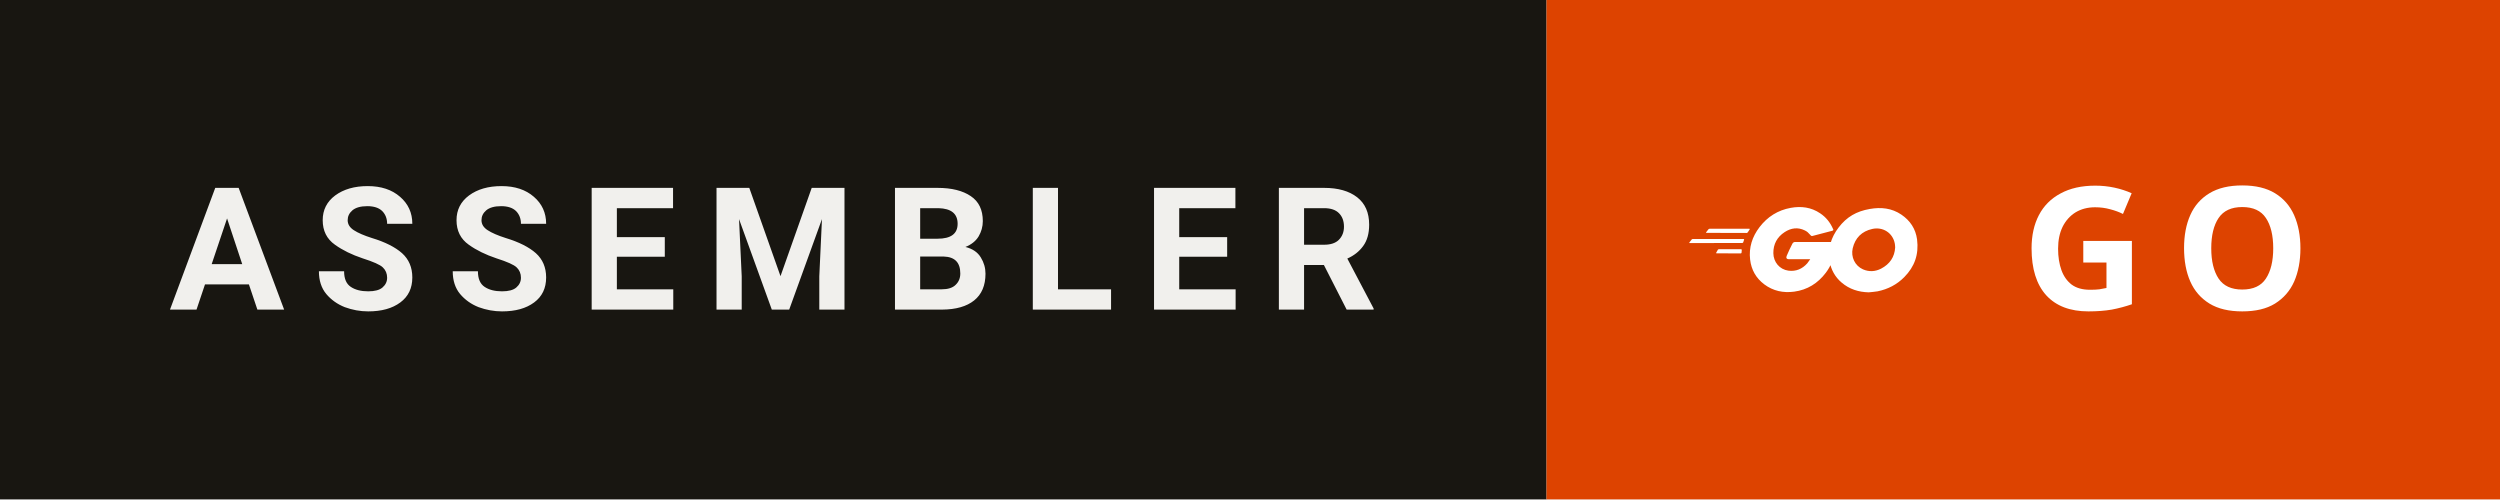
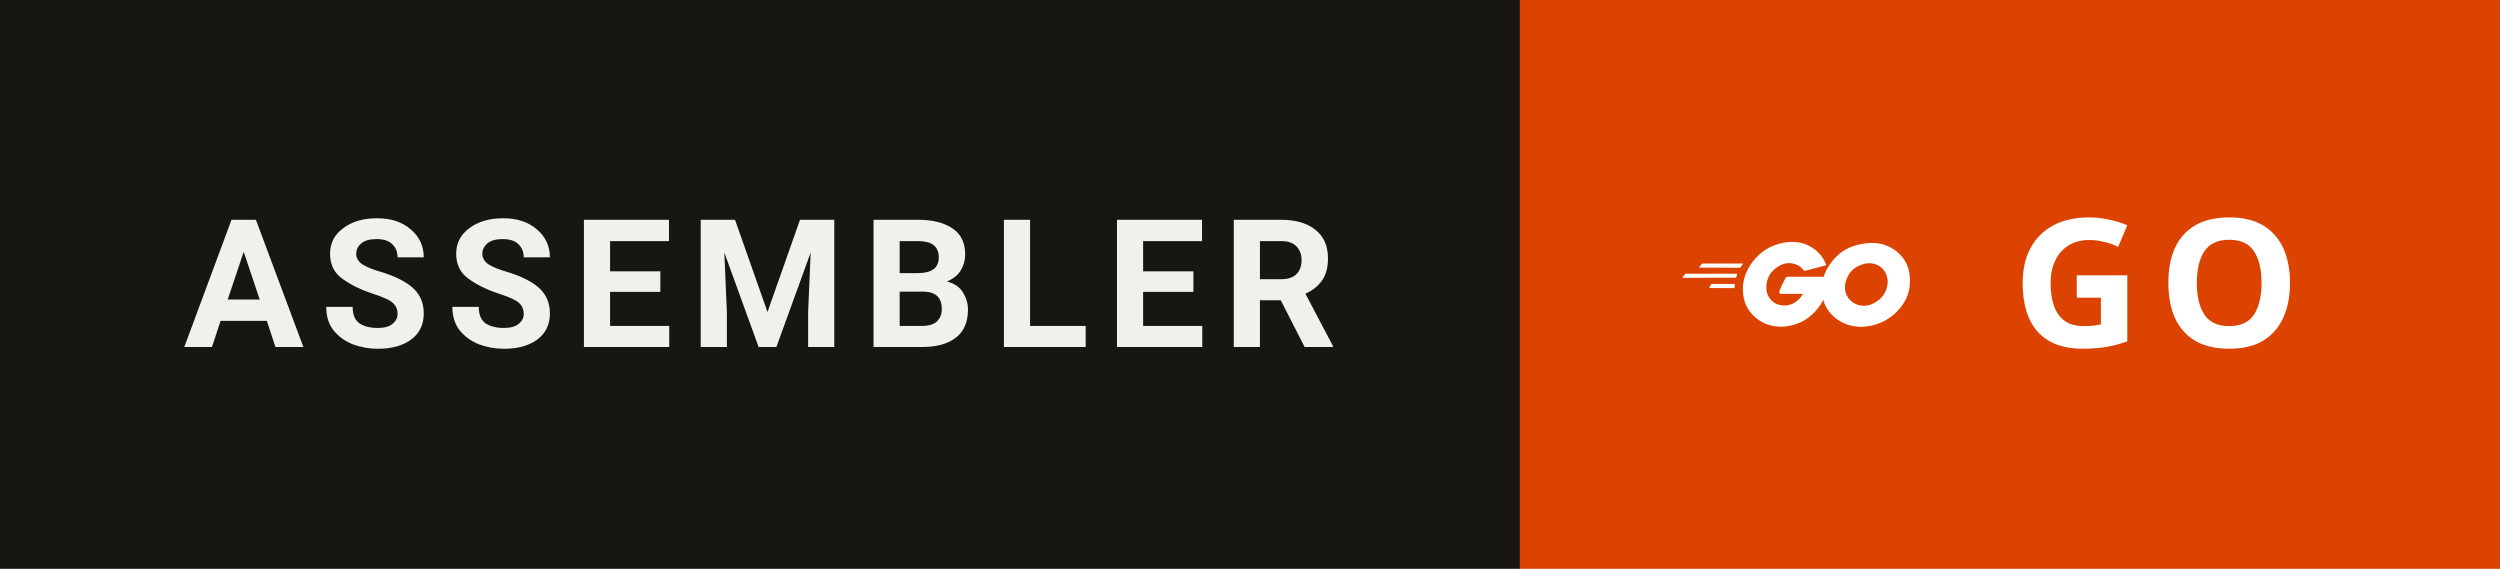
- <svg xmlns="http://www.w3.org/2000/svg" width="175.218" height="35" viewBox="0 0 175.218 35">
-   <rect width="108.392" height="35" fill="#181611" />
-   <rect x="108.392" width="66.826" height="35" fill="#DD4300" />
-   <text x="54.196" y="17.5" dy="0.35em" font-size="12" font-family="Roboto, sans-serif" fill="#F1F0ED" text-anchor="middle" letter-spacing="2" font-weight="600" fill-opacity="1" style="text-transform: uppercase">ASSEMBLER</text>
-   <g transform="translate(118.392, 9.5) scale(0.6666667)">
+ <svg xmlns="http://www.w3.org/2000/svg" width="153.832" height="35" viewBox="0 0 153.832 35">
+   <rect width="93.526" height="35" fill="#181611" />
+   <rect x="93.526" width="60.306" height="35" fill="#DD4300" />
+   <text x="46.763" y="17.5" dy="0.35em" font-size="11" font-family="Roboto, sans-serif" fill="#F1F0ED" text-anchor="middle" letter-spacing="1" font-weight="600" fill-opacity="1" style="text-transform: uppercase">ASSEMBLER</text>
+   <g transform="translate(103.526, 10.5) scale(0.5833333)">
    <path d="M1.811 10.231c-.047 0-.058-.023-.035-.059l.246-.315c.023-.035.081-.058.128-.058h4.172c.046 0 .058.035.035.07l-.199.303c-.023.036-.082.07-.117.07zM.047 11.306c-.047 0-.059-.023-.035-.058l.245-.316c.023-.035.082-.058.129-.058h5.328c.047 0 .07.035.058.07l-.093.28c-.012.047-.058.07-.105.07zm2.828 1.075c-.047 0-.059-.035-.035-.07l.163-.292c.023-.035.07-.07.117-.07h2.337c.047 0 .07.035.07.082l-.023.28c0 .047-.047.082-.082.082zm12.129-2.36c-.736.187-1.239.327-1.963.514-.176.046-.187.058-.34-.117-.174-.199-.303-.327-.548-.444-.737-.362-1.45-.257-2.115.175-.795.514-1.204 1.274-1.192 2.22.011.935.654 1.706 1.577 1.835.795.105 1.46-.175 1.987-.77.105-.13.198-.27.315-.434H10.47c-.245 0-.304-.152-.222-.35.152-.362.432-.97.596-1.274a.315.315 0 01.292-.187h4.253c-.023.316-.023.631-.07.947a4.983 4.983 0 01-.958 2.29c-.841 1.11-1.94 1.8-3.33 1.986-1.145.152-2.209-.07-3.143-.77-.865-.655-1.356-1.52-1.484-2.595-.152-1.274.222-2.419.993-3.424.83-1.086 1.928-1.776 3.272-2.02 1.098-.2 2.15-.07 3.096.571.62.41 1.063.97 1.356 1.648.07.105.023.164-.117.2m3.868 6.461c-1.064-.024-2.034-.328-2.852-1.029a3.665 3.665 0 01-1.262-2.255c-.21-1.32.152-2.489.947-3.529.853-1.122 1.881-1.706 3.272-1.95 1.192-.21 2.314-.095 3.33.595.923.63 1.496 1.484 1.648 2.605.198 1.578-.257 2.863-1.344 3.962-.771.783-1.718 1.273-2.805 1.495-.315.06-.63.07-.934.106zm2.78-4.72c-.011-.153-.011-.27-.034-.387-.21-1.157-1.274-1.81-2.384-1.554-1.087.245-1.788.935-2.045 2.033-.21.912.234 1.835 1.075 2.21.643.28 1.285.244 1.905-.07.923-.48 1.425-1.228 1.484-2.233z" fill="#FFFFFF" />
  </g>
-   <text x="151.805" y="17.5" dy="0.35em" font-size="12" font-family="Montserrat, sans-serif" fill="#FFFFFF" text-anchor="middle" letter-spacing="2" font-weight="900" fill-opacity="1" style="text-transform: uppercase">GO</text>
+   <text x="132.679" y="17.5" dy="0.35em" font-size="11" font-family="Montserrat, sans-serif" fill="#FFFFFF" text-anchor="middle" letter-spacing="1" font-weight="700" fill-opacity="1" style="text-transform: uppercase">GO</text>
</svg>
